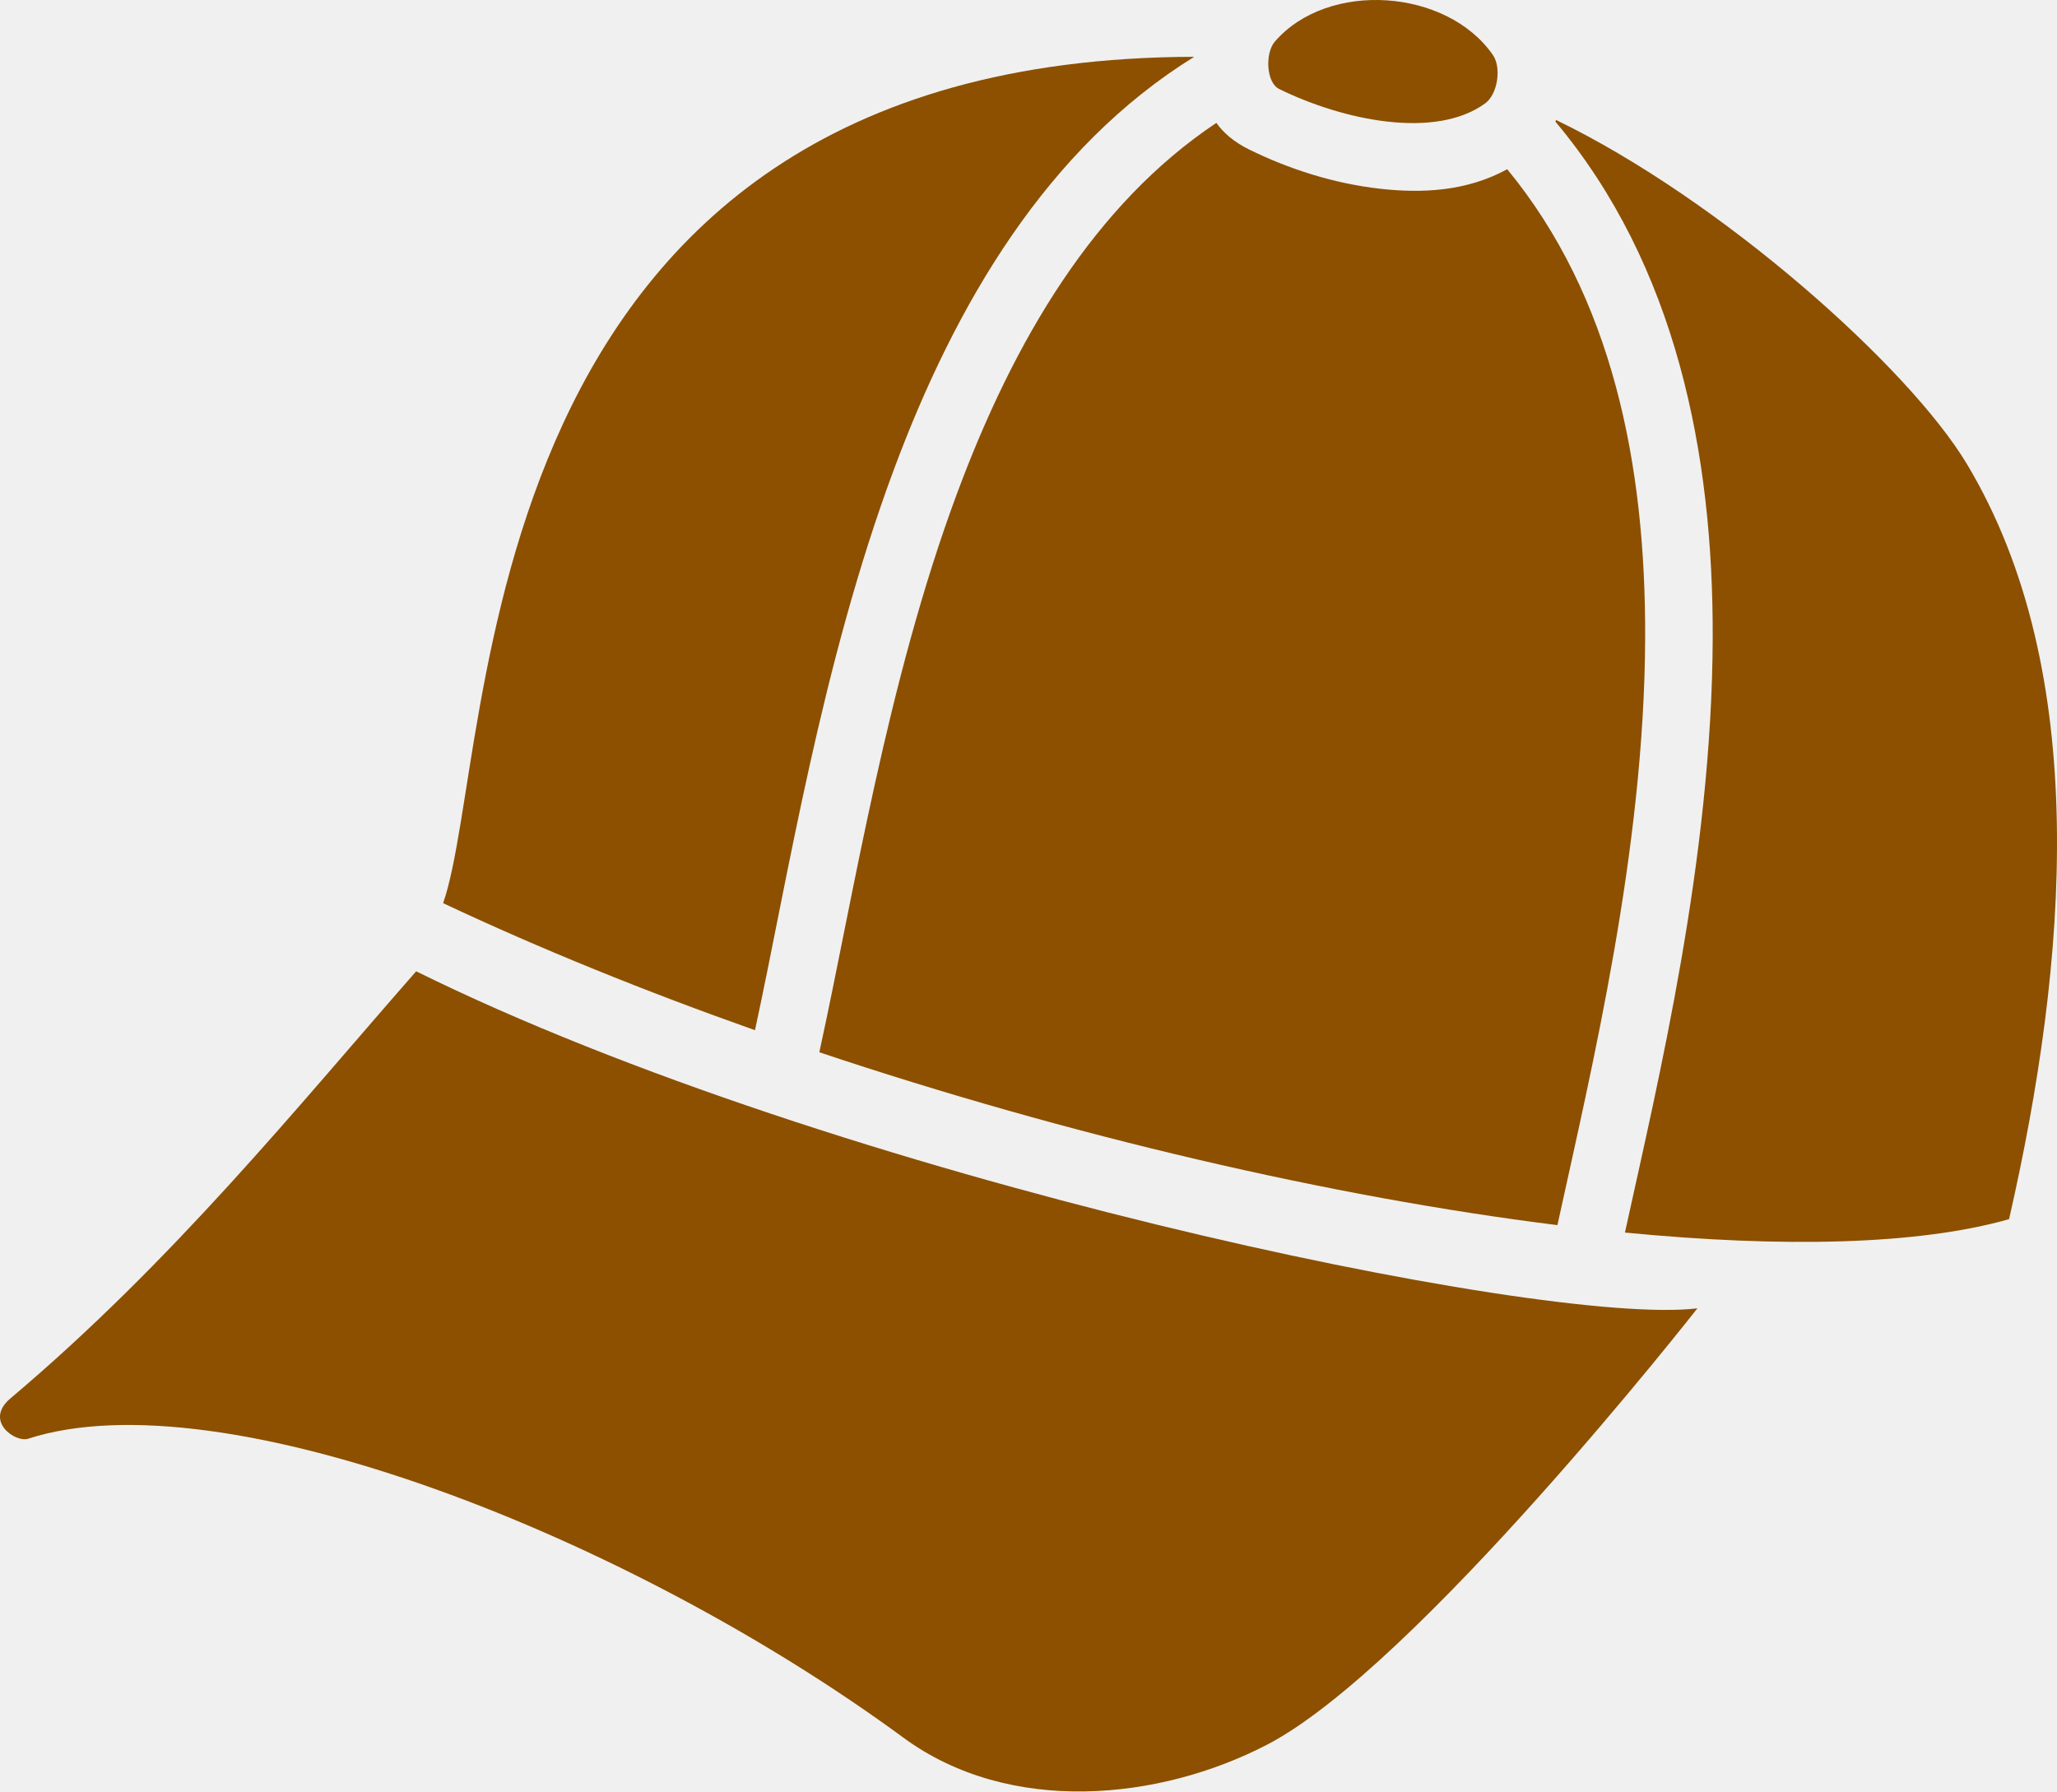
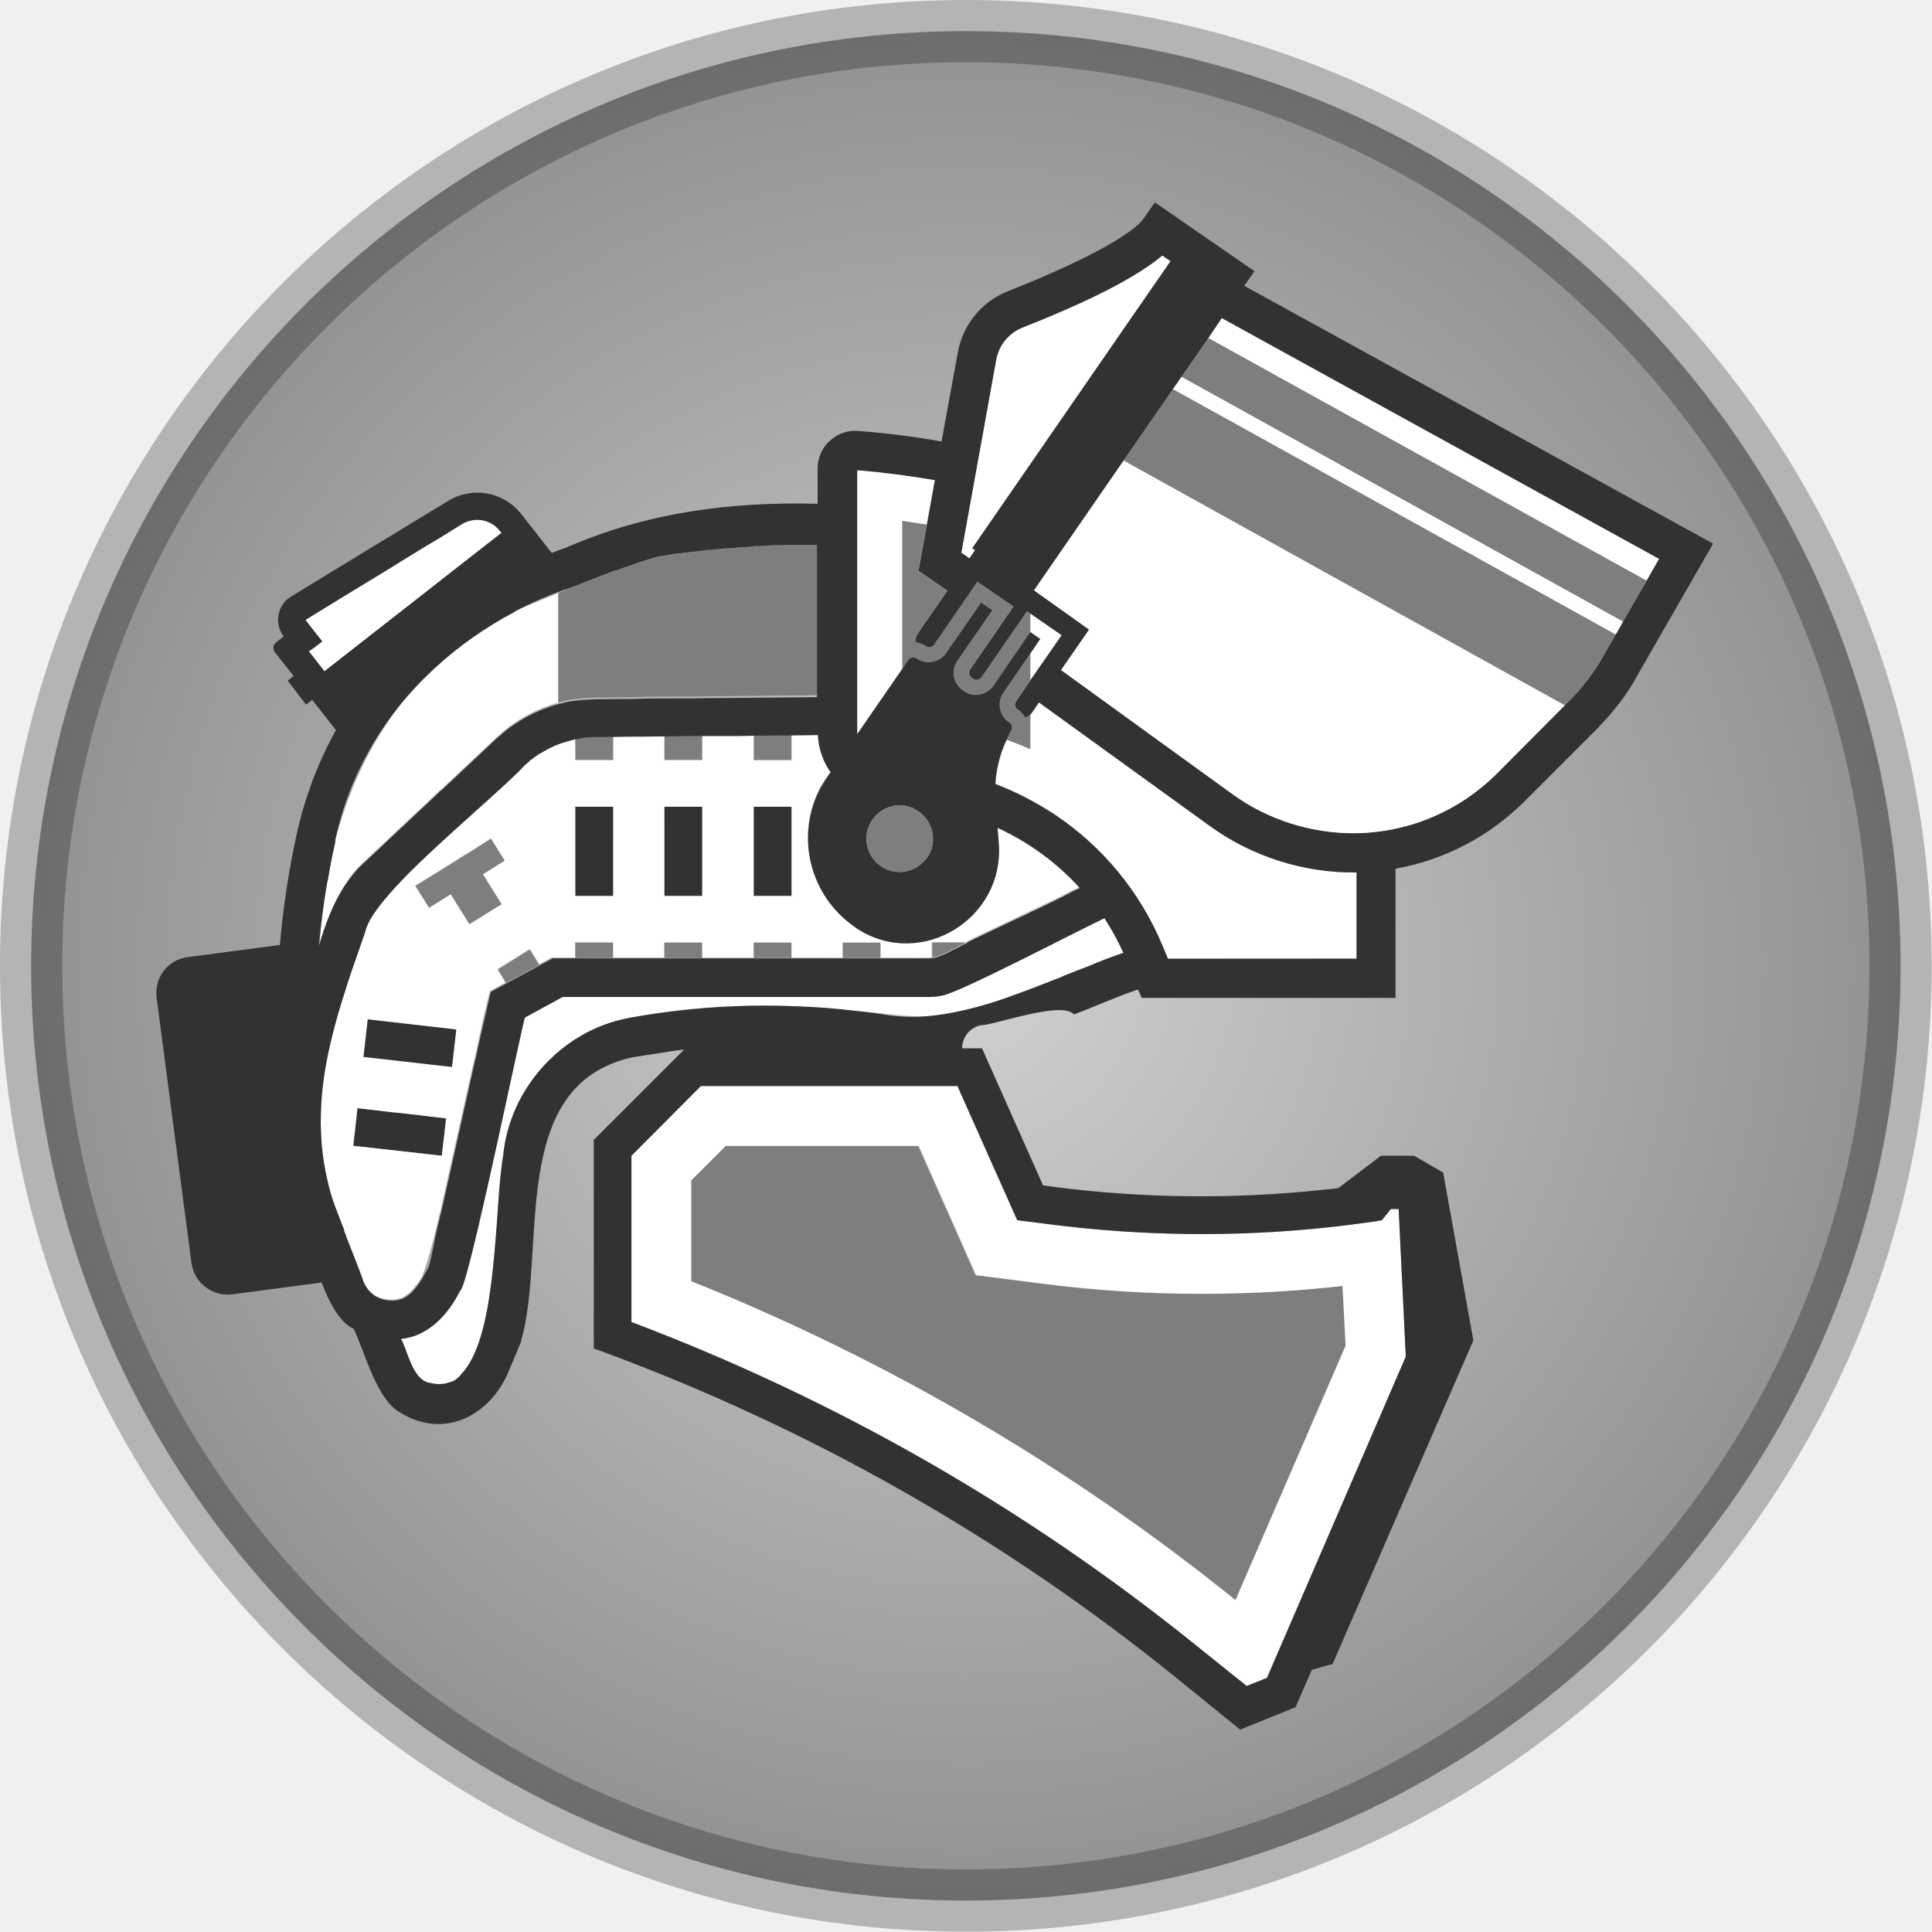
- <svg xmlns="http://www.w3.org/2000/svg" width="201.465mm" height="175.464mm" viewBox="0 0 201.465 175.464" version="1.1" id="svg5">
-   <defs id="defs2" />
-   <g id="layer1">
-     <g id="g13686" transform="rotate(5,1387.814,-552.362)" style="fill:#8c5000;fill-opacity:1">
-       <path id="path1141" style="fill:#8c5000;fill-opacity:1;stroke:none;stroke-width:25;stroke-linecap:butt;stroke-linejoin:miter;stroke-miterlimit:4;stroke-dasharray:none;stroke-opacity:1" d="m 644.111,431.637 c -270.804,24.258 -234.837,278.158 -249.656,336.344 37.317,13.733 77.593,26.069 119.104,36.781 7.19,-56.654 12.536,-136.529 33.129,-211.242 17.409,-63.162 46.173,-123.587 97.424,-161.883 z m 135.504,11.623 c -0.066,0.205 -0.136,0.411 -0.207,0.617 49.1,49.134 68.967,117.245 74.684,185.525 6.832,81.59 -5.825,164.797 -13.195,221.92 58.621,0.555 108.32,-4.815 141.217,-17.33 13.362,-96.728 12.861,-204.321 -39.922,-277.137 -24.419,-33.687 -98.79,-89.33 -162.576,-113.596 z m -125.197,12.029 c -42.388,33.975 -67.567,86.596 -83.629,144.873 -19.836,71.968 -25.152,151.145 -32.619,209.291 l -0.176,1.373 c 94.632,22.726 193.742,36.867 277.766,39.932 l 0.146,-1.133 c 7.413,-57.725 19.822,-139.901 13.271,-218.135 -5.384,-64.298 -23.193,-124.872 -66.002,-168.506 -14.394,9.625 -30.979,11.684 -46.256,11.307 -17.561,-0.433 -34.603,-4.457 -49.488,-10.223 -5.982,-2.317 -10.109,-5.395 -13.014,-8.779 z" transform="scale(0.2645833)" />
-       <g id="path4246" transform="translate(2.116667,-1.852083)" style="fill:#8c5000;fill-opacity:1">
-         <path style="color:#000000;fill:#8c5000;fill-opacity:1;stroke-width:13.229;-inkscape-stroke:none;paint-order:stroke fill markers" d="m 176.047,113.88 c -0.876,1.21 -0.495,4.079 0.816,4.587 6.53,2.529 15.704,3.622 20.245,-0.367 1.118,-0.982 1.295,-3.605 0.327,-4.771 -5.049,-6.083 -16.716,-5.902 -21.388,0.55 z" id="path7772" />
-       </g>
-       <path id="path2903" style="fill:#8c5000;fill-opacity:1;stroke:none;stroke-width:6.604;stroke-linecap:butt;stroke-linejoin:miter;stroke-miterlimit:4;stroke-dasharray:none;stroke-opacity:1" d="m 102.317,210.073 c -10.344,14.107 -21.238,30.361 -35.935,45.13 -2.432,2.443 0.869,4.295 2.054,3.794 18.378,-7.777 59.54,4.406 87.955,21.688 11.046,6.718 25.521,3.958 35.544,-2.41 13.893,-8.826 38.271,-46.255 38.271,-46.255 -14.904,3.15 -85.277,-5.34 -127.889,-21.947 z" />
-     </g>
+ <svg xmlns="http://www.w3.org/2000/svg" id="Layer_2" data-name="Layer 2" viewBox="0 0 62.05 62.05">
+   <defs>
+     <style>
+       .cls-1 {
+         fill: none;
+       }
+ 
+       .cls-1, .cls-2, .cls-3, .cls-4 {
+         stroke-width: 0px;
+       }
+ 
+       .cls-5 {
+         fill: url(#radial-gradient);
+         stroke: url(#radial-gradient-2);
+         stroke-miterlimit: 10;
+         stroke-width: 2px;
+       }
+ 
+       .cls-2 {
+         fill: #323232;
+       }
+ 
+       .cls-3 {
+         fill: #fff;
+       }
+ 
+       .cls-4 {
+         fill: #7e7e7e;
+       }
+     </style>
+     <radialGradient id="radial-gradient" cx="135.74" cy="-714.38" fx="135.74" fy="-714.38" r="30.02" gradientTransform="translate(-104.72 745.4)" gradientUnits="userSpaceOnUse">
+       <stop offset="0" stop-color="#b3b2b3" stop-opacity=".5" />
+       <stop offset="1" stop-color="#333" stop-opacity=".5" />
+     </radialGradient>
+     <radialGradient id="radial-gradient-2" cx="-185.02" cy="845.15" fx="-185.02" fy="845.15" r="31.02" gradientTransform="translate(759.47 -435.76) rotate(45)" gradientUnits="userSpaceOnUse">
+       <stop offset="0" stop-color="#000" stop-opacity=".25" />
+       <stop offset="1" stop-color="#000" stop-opacity=".25" />
+     </radialGradient>
+   </defs>
+   <circle class="cls-5" cx="31.02" cy="31.02" r="30.02" />
+   <g>
+     <path class="cls-1" d="M18.36,18.87c-.07.03-.13.06-.19.08-.03.01-.05.02-.07.03-.04.02-.07.03-.11.05-.02,0-.03.01-.05.02-.23.1-.44.18-.6.25-.27.1-.54.22-.79.34.57-.3,1.18-.57,1.81-.77Z" />
+     <path class="cls-1" d="M12.82,22.69c-.95,1.25-1.62,2.71-2.04,4.28.34-1.61,1.06-3.05,2.04-4.28Z" />
+     <polygon class="cls-1" points="37.59 8.38 37.59 8.39 37.43 8.28 37.59 8.38" />
+     <path class="cls-1" d="M21.25,17.85s-.09.02-.17.04c.09-.03.15-.04.17-.04Z" />
+     <path class="cls-1" d="M19.5,18.43c-.06.02-.11.05-.17.07-.1.03-.2.07-.3.11.14-.06.3-.12.47-.18Z" />
+     <path class="cls-1" d="M15.69,32.06c-.05.25-.15.69-.25,1.09.1-.49.19-.87.25-1.09Z" />
+     <path class="cls-1" d="M29.93,30.76c-.05.01-.09.01-.12.01h-.24c.18,0,.32-.01.36-.01Z" />
+     <path class="cls-1" d="M13.97,39.68c-.08.43-.18.85-.18.85-.02.1-.06.19-.11.28-.04.06-.08.13-.11.2.11-.29.25-.75.4-1.33Z" />
+     <path class="cls-1" d="M18,19.03s.07-.03.11-.05c-.04.02-.08.03-.11.05Z" />
+     <path class="cls-1" d="M18.2,22.5c-.08.02-.17.04-.25.06.08-.02.16-.05.25-.06Z" />
+     <path class="cls-1" d="M23.14,17.59c-.08.01-.17.02-.25.03.01,0,.02-.01.02-.01.08-.01.16-.01.23-.02Z" />
+     <path class="cls-1" d="M22,17.73s-.01,0-.02.01c-.03,0-.06.01-.09.01.03-.01.06-.01.09-.02h.02Z" />
+     <path class="cls-1" d="M23.5,32.32c-1.08.05-2.17.17-3.24.36,1.08-.21,2.16-.32,3.24-.36Z" />
+     <path class="cls-1" d="M13.34,28.45c.12-.08.25-.16.39-.24-.14.09-.27.17-.39.24Z" />
+     <path class="cls-1" d="M12.94,41.69c-.11.05-.24.08-.37.08-.07,0-.14,0-.22-.02-.03-.01-.05-.01-.08-.03.22.06.46.05.67-.03Z" />
+     <path class="cls-1" d="M14.13,27.95c.22-.14.44-.28.66-.41-.22.14-.45.28-.66.41Z" />
+     <path class="cls-1" d="M29.56,32.65c-.44.02-.88-.01-1.31-.09-.25-.03-.5-.07-.75-.09.62.05,1.23.11,1.85.17.07.01.14.01.21.01Z" />
+     <path class="cls-1" d="M35.48,30.82c-.16.06-.31.12-.46.19-.25.09-.5.19-.75.29.4-.17.8-.33,1.21-.48Z" />
+     <path class="cls-1" d="M15.16,26.15c-1.01.94-1.94,1.82-2.24,2.1.66-.69,1.5-1.44,2.24-2.1Z" />
+     <polygon class="cls-2" points="14.19 37.12 14.26 36.52 14.33 35.91 12.91 35.75 12.67 35.72 11.48 35.59 11.42 36.19 11.35 36.8 12.77 36.96 14.19 37.12" />
+     <path class="cls-3" d="M16.11,17.11l-5.69,4.45-.1-.13-.4-.51.21-.15.22-.17-.3-.38-.24-.31.65-.4.75-.46,1.02-.62.23-.14.5-.31.75-.46.39-.23.74-.46c.2-.12.44-.16.65-.12.16.03.31.1.43.2.05.05.1.09.14.15l.05.05Z" />
+     <path class="cls-3" d="M36.06,30.61c-.19.07-.39.14-.58.21-.41.15-.81.31-1.21.48h-.01c-.08.04-.17.07-.25.11-.01,0-.02.01-.03.01-.18.07-.36.14-.54.21-.35.14-.71.27-1.07.4-.19.07-.38.13-.57.19h0c-.49.15-.98.27-1.48.35-.25.04-.5.07-.75.08-.07,0-.14,0-.21-.01-.62-.06-1.23-.12-1.85-.17h0c-.64-.08-1.29-.13-1.93-.15-.69-.03-1.38-.03-2.07,0-1.08.04-2.16.15-3.24.36h-.01s-.03.01-.03.01c-1.44.25-2.69,1.18-3.41,2.41-.09.15-.17.3-.24.46-.22.49-.37,1.01-.42,1.56-.04.22-.07.49-.1.8-.04.43-.07.93-.11,1.47-.09,1.17-.2,2.49-.5,3.5-.16.54-.37.98-.66,1.27h0s0,.01-.01.02-.02.02-.03.03h0c-.07.07-.14.12-.22.16,0,0-.01,0-.01,0-.03.01-.06.02-.1.03-.07.03-.14.04-.22.05h-.07c-.11.01-.22-.01-.33-.04h-.02c-.3-.06-.49-.39-.63-.74-.1-.25-.18-.51-.27-.67.88-.08,1.52-.79,1.9-1.55.02,0,.05-.07.1-.2.44-1.28,1.88-8.31,1.98-8.57l1.21-.66h11.76c.13,0,.27-.01.4-.04.02,0,.04-.01.06-.01.7-.18,4-1.91,5.18-2.48.23.35.43.72.61,1.11Z" />
+     <polygon class="cls-3" points="21.25 17.85 21.25 17.85 21.25 17.85 21.25 17.85" />
+     <path class="cls-3" d="M22,17.73s-.01,0-.02.01c-.03,0-.06.01-.09.01.03-.01.06-.01.09-.02h.02Z" />
+     <path class="cls-3" d="M23.5,17.55s-.01,0-.01.01h-.06s.05,0,.07-.01Z" />
+     <path class="cls-3" d="M24.36,17.49c-.12.01-.23.02-.35.03.09-.01.18-.02.27-.03h.08Z" />
+     <path class="cls-3" d="M18.44,22.46c-.69.1-1.35.37-1.92.76-.18.12-.34.25-.5.4-.01,0-.03.03-.05.04l-1.34,1.26-.15.14-.17.16-.14.13h-.01s-.45.43-.45.43l-.14.13-1.81,1.7s-.01.01-.02.02c-.24.21-.44.45-.62.72-.4.59-.66,1.29-.86,1.98.06-.7.15-1.39.27-2.07.02-.14.05-.27.07-.41.05-.27.11-.55.17-.82,0-.02,0-.04,0-.06.42-1.57,1.09-3.03,2.04-4.28.35-.44.74-.85,1.15-1.23.77-.71,1.64-1.32,2.57-1.81t0-.01c.25-.12.52-.24.79-.34.16-.07.37-.15.6-.25v3.51c.08-.02.17-.04.25-.06.08-.02.17-.03.25-.04Z" />
+     <path class="cls-3" d="M32.03,26.57l.04.5c.18,2.43-2.5,4.06-4.55,2.74-.03-.02-.05-.04-.08-.06-1.45-1-1.92-2.93-1.09-4.48.07-.11.13-.22.21-.33.03-.05.07-.1.11-.15-.24-.34-.39-.76-.41-1.2-.28,0-.56.01-.84.01v.81h-1.21v-.8h-.05c-.15,0-.29.01-.44.01h-.69c-.16,0-.32,0-.48,0v.78h-1.21v-.77c-.25,0-.51.01-.76.01-.3,0-.6,0-.89.01v.75h-1.21v-.68h-.01s-.07.02-.1.03c-.02,0-.03,0-.04.01-.04.01-.08.02-.11.03-.02,0-.04.01-.06.02-.04.01-.08.02-.11.03-.06.02-.11.04-.16.06-.15.06-.29.13-.43.21-.04.02-.08.04-.11.07-.01,0-.02,0-.02,0-.04.03-.08.05-.11.08-.02.01-.03.02-.05.03-.02,0-.03.02-.05.04-.04.03-.08.05-.11.08-.02.02-.04.03-.05.05-.04.03-.08.06-.12.1-.24.27-.75.73-1.37,1.28h0c-.1.1-.21.19-.31.29-1.01.94-1.94,1.82-2.24,2.1-.45.47-.82.91-1.03,1.27-.07.14-.13.29-.18.43h0c-.14.43-.29.84-.43,1.25-.04.13-.09.26-.13.39,0,.01,0,.02-.01.02h0v.02s-.01.02-.01.03c-.41,1.25-.74,2.5-.82,3.77-.02.3-.03.6-.01.91.02.67.13,1.35.33,2.05.07.23.16.46.25.69.03.09.08.21.14.36,0,0,0,.03.02.04h0v.02s0,0,0,.02c.01.04.03.09.05.13.01.04.03.08.04.12.03.07.05.13.08.2.1.26.23.58.32.82.07.19.13.34.13.37.01.01.02.03.02.04.01.01.01.02.01.02.01.02.01.03.02.04.01.01.01.02.02.03h0c.07.13.16.23.27.31.04.03.08.05.13.07.04.03.09.04.13.05.22.06.46.05.67-.03.16-.08.3-.21.42-.37.08-.1.14-.2.21-.31.11-.29.25-.75.4-1.33.02-.09.04-.17.06-.26.04-.17.08-.32.1-.43,0,0,.01,0,.01-.01.31-1.4.71-3.16,1.07-4.8.04-.16.08-.32.11-.48.03-.15.08-.35.12-.55.1-.49.19-.87.25-1.09.01-.03.02-.06.02-.08.01-.03.01-.05.02-.07.01-.03.01-.05.01-.05,0-.01.01-.01.02-.02.11-.06.28-.16.48-.26.01,0,.01-.01.01-.01l-.26-.43,1.03-.64.3.49.41-.22h.75v-.49h1.21v.49h1.65v-.49h1.21v.49h1.66v-.49h1.21v.49h1.65v-.49h1.21v.49h1.29c.18,0,.32-.01.36-.01v-.48h1.09s.03-.02.07-.05c.19-.1.77-.37,1.44-.69.07-.03.13-.06.19-.09.13-.06.27-.12.4-.19.47-.22.95-.45,1.36-.67.07-.03.13-.06.19-.09-.75-.82-1.64-1.47-2.64-1.93ZM14.26,36.52l-.07.6-1.42-.16-1.43-.16.07-.61.07-.6,1.18.14.24.02,1.43.17-.07.6ZM14.51,34.27l-2.84-.32.14-1.21,2.84.33-.14,1.2ZM16.1,29.03l-1.03.64-.6-.95-.7.43-.44-.7c.12-.08.26-.16.39-.24.05-.03.1-.06.14-.09.09-.05.18-.11.27-.16.21-.14.44-.28.66-.42.17-.1.33-.2.49-.3.05-.04.1-.07.15-.1.12-.07.23-.14.33-.21l.44.71-.7.43.6.96ZM19.69,28.78h-1.21v-2.87h1.21v2.87ZM22.55,28.78h-1.21v-2.87h1.21v2.87ZM25.42,28.78h-1.21v-2.87h1.21v2.87Z" />
+     <rect class="cls-2" x="18.48" y="25.91" width="1.21" height="2.86" />
+     <path class="cls-4" d="M17.32,30.99c-.18.11-.57.31-.93.51h-.01s-.08.05-.12.07h-.01l-.26-.43,1.03-.64.3.49Z" />
+     <path class="cls-4" d="M14.48,28.72l.6.96,1.03-.64-.6-.96.7-.44-.44-.7c-.1.07-.22.13-.33.21-.05.03-.1.06-.15.1-.16.1-.32.2-.49.3-.22.14-.45.28-.66.41-.09.06-.18.11-.26.16-.05.03-.09.06-.14.09-.14.09-.27.17-.39.24l.44.7.7-.44Z" />
+     <rect class="cls-2" x="21.34" y="25.91" width="1.21" height="2.86" />
+     <rect class="cls-2" x="24.21" y="25.91" width="1.21" height="2.86" />
+     <rect class="cls-4" x="18.48" y="30.28" width="1.21" height=".49" />
+     <rect class="cls-4" x="21.34" y="30.28" width="1.21" height=".49" />
+     <rect class="cls-4" x="24.21" y="30.28" width="1.21" height=".49" />
+     <rect class="cls-4" x="27.07" y="30.28" width="1.21" height=".49" />
+     <path class="cls-4" d="M31.01,30.28c-.06.03-.13.06-.21.11-.09.04-.18.09-.27.13t0,.01c-.1.05-.2.1-.31.14h-.01c-.09.04-.17.07-.24.08h-.01s-.01,0-.02,0v-.48h1.08Z" />
+     <path class="cls-4" d="M19.69,23.66v.75h-1.21v-.68c.1-.02.2-.03.3-.05.12-.01.23-.02.35-.02h.56Z" />
+     <path class="cls-4" d="M22.55,23.63v.78h-1.21v-.77h.02c.19,0,.39,0,.59-.01h.6Z" />
+     <path class="cls-4" d="M25.42,23.6v.81h-1.21v-.8c.36,0,.74-.01,1.1-.01h.11Z" />
+     <rect class="cls-2" x="12.56" y="32.08" width="1.21" height="2.86" transform="translate(-21.62 42.79) rotate(-83.5)" />
+     <path class="cls-4" d="M26.26,17.44v4.89c-1.06.01-2.12.02-3.14.03h-.27c-.19,0-.39.01-.58.01h-.26c-.52,0-1.17,0-1.7.02h-.22c-.32,0-.64.01-.95.01-.08,0-.15.01-.23.01-.16.01-.31.02-.46.04h-.01c-.08.02-.17.03-.25.05-.08.02-.17.04-.25.06v-3.51s.03-.02.05-.02c.04-.02.07-.03.11-.05.02-.01.04-.02.07-.03.06-.02.12-.05.19-.08.07-.03.15-.06.22-.08.05-.02.1-.05.16-.07h.01c.08-.03.18-.07.28-.11.1-.04.2-.08.3-.11.06-.02.11-.05.17-.07.09-.04.19-.08.28-.11.01,0,.02,0,.03,0,.06-.02.11-.04.17-.06.01,0,.02,0,.02-.01.09-.03.17-.06.25-.08.1-.04.2-.08.3-.11.21-.07.4-.13.53-.16.08-.02.13-.03.17-.04.11-.02.21-.03.31-.05.02,0,.03,0,.04-.01.02,0,.05,0,.07-.01h.01s.05-.01.08-.01h.02s.02-.01.03-.01c.03,0,.05,0,.08,0,.03-.01.06-.01.09-.02h.04c.08-.01.15-.02.23-.03.01,0,.03,0,.04,0h.02s.04-.01.06-.01h.01c.06-.01.12-.02.18-.02l.18-.03h.07s.03,0,.04,0h.04s.02-.01.02-.01c.08-.01.16-.01.23-.02h.01c.05-.01.1-.01.14-.02h.05s.03,0,.04,0h.05s.05,0,.07-.01h.08s.06-.01.1-.01c.05-.01.11-.01.17-.02h.16c.12-.01.23-.02.35-.03h.06s.03-.01.04-.01h.12c.06-.01.11-.01.17-.01.05,0,.09-.01.14-.01h.2c.1-.01.2-.01.31-.01h.14c.07,0,.13,0,.2,0h.52Z" />
+     <path class="cls-4" d="M23.31,36.8l-1.11,1.11v3.24c6.31,2.52,12.18,5.96,17.48,10.24h0s3.53-8.17,3.53-8.17l-.1-1.92c-1.5.17-3.02.26-4.53.26-1.71,0-3.44-.11-5.14-.33l-2.11-.27-1.84-4.15h-6.2Z" />
+     <path class="cls-3" d="M44.92,38.83h-.25l-.29.36-.23.04c-.51.07-1.02.14-1.51.19-2.97.32-5.98.28-8.94-.1l-1.03-.13-1.92-4.31h-8.24l-2.23,2.24v5.34c6.59,2.49,12.71,6,18.19,10.43l1.57,1.26.65-.26,4.46-10.32-.23-4.74ZM39.68,51.39c-5.3-4.27-11.17-7.71-17.48-10.24v-3.24l1.11-1.11h6.2l1.84,4.15,2.11.27c1.69.22,3.42.33,5.13.33,1.51,0,3.03-.08,4.53-.25l.1,1.92-3.54,8.17Z" />
+     <path class="cls-3" d="M43.56,28.02v2.77h-6.05l-.17-.41c-.72-1.73-1.92-3.19-3.48-4.23-.6-.39-1.23-.72-1.89-.97.01-.22.04-.43.09-.64.06-.27.15-.53.27-.78.26.09.51.19.76.3v-1.12s.04-.04.05-.06l.22-.32,5.49,3.97c1.35.98,3.02,1.51,4.69,1.49h.02Z" />
+     <polygon class="cls-3" points="34.09 20.4 33.09 21.84 33.09 20.99 33.41 20.52 33.09 20.3 33.09 19.71 34.09 20.4" />
+     <path class="cls-3" d="M30.02,15.42l-.26,1.43c-.26-.04-.52-.08-.78-.12v4.75l-1.45,2.1s0-.08,0-.11v-8.37c.84.07,1.68.18,2.5.32Z" />
+     <path class="cls-4" d="M33.09,19.71v.6l-1.18,1.71c-.22.31-.64.39-.95.18l-.04-.03c-.31-.22-.39-.64-.17-.95l1.12-1.62-.36-.25-1.12,1.62c-.22.31-.64.39-.95.18-.09-.06-.21-.04-.27.05l-.19.28v-4.75c.26.04.52.08.78.12l-.27,1.48.93.64-.95,1.37c-.06.09-.09.19-.08.29.12.01.23.05.33.12.09.06.21.04.27-.05l1.39-2.02,1.16.8-1.39,2.02c-.06.09-.04.21.05.27l.04.03c.08.06.21.03.27-.05l1.46-2.12.12.08Z" />
+     <path class="cls-4" d="M32.63,22.52c-.07.09-.04.21.04.27h.02c.1.08.17.16.22.26.07-.02.13-.06.18-.11v1.12c-.25-.11-.5-.21-.76-.3.04-.11.09-.21.15-.3.04-.09.02-.2-.06-.26h-.02c-.31-.22-.39-.65-.17-.96l.86-1.25v.85l-.46.68Z" />
+     <path class="cls-2" d="M22.91,17.61s-.01.01-.02.01c.08-.01.17-.02.25-.03-.07.01-.15.01-.23.02ZM23.43,17.56h.06s.01-.01.01-.01c-.02.01-.05.01-.07.01Z" />
+     <path class="cls-2" d="M39.96,9.18l.33-.47-3.2-2.21-.36.52c-.28.41-1.57,1.23-4.35,2.33-.85.33-1.46,1.08-1.62,1.98l-.52,2.85c-.88-.16-1.78-.27-2.68-.34-.33-.03-.67.09-.91.32-.25.22-.39.55-.39.88v1.14c-2.75-.07-5.46.26-8.11,1.42-.15.05-.29.1-.43.16l-.97-1.24c-.57-.73-1.58-.91-2.36-.43l-1.22.74-.75.46-.5.3-2,1.22-.57.35s-.06.04-.09.06c-.37.29-.44.84-.15,1.22l-.24.19c-.06.05-.09.11-.09.18,0,.05.02.1.05.14l.6.76-.19.15.59.77.2-.15.76.97c-.57,1.02-1,2.15-1.27,3.38-.25,1.16-.43,2.33-.53,3.52l-2.96.39c-.64.08-1.08.66-1,1.3l1.12,8.53c.09.63.67,1.08,1.31,1l2.87-.38c.25.66.57,1.27,1.03,1.49.35.71.73,2.28,1.5,2.69,1.34.83,2.76.17,3.41-1.17l.45-1.07c.87-2.94-.46-8.27,3.58-9.17l1.47-.23c.06,0,.13-.01.2-.02l-2.9,2.9v6.7l.39.14c6.62,2.46,12.76,5.95,18.25,10.38l2.12,1.72,1.78-.72.52-1.2.67-.19,4.52-10.39-.97-5.39-.93-.54h-1.07l-1.37,1.04c-.16.02-.31.04-.47.05-2.87.31-5.78.28-8.65-.09l-.36-.05-1.96-4.4h-.64c0-.35.24-.66.59-.74.47-.01,2.62-.8,3-.35.73-.27,1.36-.57,2.06-.8l.12.27h8.15v-4.15c1.57-.28,3.01-1.03,4.16-2.18l2.33-2.33s.07-.07.1-.11c.29-.3.56-.63.8-.97.12-.18.24-.36.34-.55l.44-.77.24-.42.75-1.3,1.04-1.81-15.06-8.28ZM32,11.55c.09-.47.4-.85.85-1.03,1.91-.75,3.29-1.44,4.13-2.04.13-.09.25-.19.35-.27l.1.07.16.1h0s-1.24,1.8-1.24,1.8l-5.13,7.43.09.06-.15.22-.03.04-.02-.02-.23-.16,1.12-6.2ZM10.42,21.56l-.1-.13-.4-.51.21-.15.22-.17-.3-.38-.24-.31.65-.4.75-.46,1.02-.62.23-.14.5-.31.75-.46.39-.23.74-.46c.2-.12.44-.16.65-.12.16.03.31.1.43.2.05.05.1.09.14.15l.05.05-5.69,4.45ZM10.53,28.26c.02-.14.05-.27.07-.41.05-.27.11-.55.17-.82,0-.02,0-.04,0-.06.34-1.61,1.06-3.05,2.04-4.28.35-.44.74-.85,1.15-1.23.77-.71,1.64-1.32,2.57-1.81t0-.01c.57-.3,1.18-.57,1.81-.77.07-.03.15-.06.22-.08.05-.02.1-.05.16-.07h.01c.08-.03.18-.07.28-.11.14-.06.3-.12.47-.18.09-.04.19-.08.28-.11.01,0,.02,0,.03,0,.06-.02.11-.04.17-.06.01,0,.02,0,.02-.01.09-.03.17-.06.25-.08.1-.04.2-.08.3-.11.21-.07.4-.13.53-.16.09-.03.15-.04.17-.04.11-.02.21-.03.31-.05.02,0,.03,0,.04-.01.02,0,.05,0,.07-.01h.01s.05-.01.08-.01h.02s.02-.01.03-.01c.03,0,.05,0,.08,0,.03-.01.06-.01.09-.02h.04c.08-.01.15-.02.23-.03.01,0,.03,0,.04,0h.02s.04-.01.06-.01h.01c.06-.01.12-.02.18-.02l.18-.03h.07s.03,0,.04,0h.04s.02-.01.02-.01c.08-.01.16-.01.23-.02h.01c.05-.01.1-.01.14-.02h.05s.03,0,.04,0h.05s.05,0,.07-.01h.08s.06-.01.1-.01c.05-.01.11-.01.17-.02h.16c.09-.01.18-.02.27-.03h.14s.03-.01.04-.01h.12c.06-.01.11-.01.17-.01.05,0,.09-.01.14-.01h.2c.1-.01.2-.01.31-.01h.14c.07,0,.13,0,.2,0h.52v4.89c-1.06.01-2.12.02-3.14.03h-.27c-.19,0-.39.01-.58.01h-.26c-.52,0-1.17,0-1.7.02h-.22c-.32,0-.64.01-.95.01-.08,0-.15.01-.23.01-.16.01-.31.02-.46.04h-.01c-.69.11-1.35.38-1.92.77-.18.12-.34.25-.5.4-.01,0-.03.03-.05.04l-1.34,1.26-.15.14-.17.16-.14.13h-.01s-.45.43-.45.43l-.14.13-1.81,1.7s-.01.01-.02.02c-.24.21-.44.45-.62.72-.4.59-.66,1.29-.86,1.98.06-.7.15-1.39.27-2.07ZM12.57,41.77c-.07,0-.14,0-.22-.02-.03-.01-.05-.01-.08-.03-.04-.01-.09-.02-.13-.05-.05-.02-.09-.04-.13-.07-.11-.08-.2-.18-.27-.3h0s-.01-.03-.02-.04c-.01,0-.01-.02-.02-.04,0,0,0-.01-.01-.02,0,0-.01-.03-.02-.04,0-.03-.06-.18-.13-.37-.09-.24-.22-.56-.32-.82-.03-.07-.05-.13-.08-.2-.01-.04-.03-.08-.04-.12-.02-.04-.04-.09-.05-.13,0-.01,0-.01,0-.02h0v-.02s-.02-.03-.02-.04c-.06-.15-.11-.27-.14-.36-.09-.23-.18-.46-.25-.69-.2-.7-.31-1.38-.33-2.05-.02-.31,0-.61.01-.91.08-1.27.41-2.52.82-3.77,0-.01.01-.02.01-.03h0v-.02s.01-.01.01-.02c.04-.13.09-.26.13-.39.14-.41.29-.82.43-1.24h0c.03-.13.09-.28.18-.44.21-.36.58-.8,1.03-1.27.66-.69,1.5-1.44,2.24-2.1.1-.1.21-.19.31-.28h0c.62-.56,1.13-1.02,1.37-1.29.04-.04.08-.07.12-.1.01-.02.03-.03.05-.05.03-.03.07-.05.11-.08.02-.02.03-.03.05-.04.02-.01.03-.02.05-.03.03-.03.07-.05.11-.08,0,0,0,0,.02,0,.03-.03.07-.05.11-.07.14-.08.28-.15.43-.21.05-.02.1-.04.16-.06.03-.01.07-.02.11-.03.02,0,.04-.02.06-.02.03-.01.07-.02.11-.03,0-.01.02-.01.04-.01.03,0,.07-.02.1-.03h.01c.1-.02.2-.03.3-.05.12-.01.23-.02.35-.02h.56c.29-.01.59-.01.89-.01.25,0,.51-.01.76-.01h.02c.19,0,.39,0,.59-.01h.6c.16,0,.32,0,.48,0h.69c.15,0,.29-.01.44-.01h.05c.36,0,.74-.01,1.1-.01h.11c.28,0,.56-.01.84-.01.02.44.17.86.41,1.2-.04.05-.08.1-.11.15-.08.11-.14.22-.21.33-.83,1.55-.36,3.48,1.09,4.48.03.02.05.04.08.06,2.05,1.32,4.73-.31,4.55-2.74l-.04-.5c1,.46,1.89,1.11,2.64,1.93-.06.03-.12.06-.19.09-.41.22-.89.45-1.36.67-.13.07-.27.13-.4.19-.06.03-.12.06-.19.09-.67.32-1.25.59-1.44.69-.04.03-.06.04-.07.05h-.01c-.06.03-.13.06-.21.11-.09.04-.18.09-.27.13t0,.01c-.1.05-.2.1-.31.14h-.01c-.09.04-.17.07-.24.08h-.01s-.01,0-.02,0c-.05.01-.09.01-.12.01h-12.08l-.41.22c-.18.11-.57.31-.93.51h-.01s-.08.05-.12.07h-.01s0,.01-.01.01c-.2.1-.37.2-.48.26-.01.01-.02.01-.02.02,0,0,0,.02-.01.05-.01.02-.01.04-.02.07,0,.02-.01.05-.02.08-.05.25-.15.69-.25,1.09-.04.2-.09.4-.12.55-.03.16-.07.32-.11.48-.36,1.64-.76,3.4-1.07,4.8,0,.01-.01.01-.01.01-.02.11-.06.26-.1.43-.02.09-.04.17-.06.26-.08.43-.18.85-.18.85-.02.1-.06.19-.11.28-.04.06-.08.13-.11.2-.07.11-.13.21-.21.31-.12.16-.26.29-.42.37-.11.05-.24.08-.37.08ZM28.02,26.33c.28-.42.82-.57,1.27-.39.02,0,.05.02.07.04.05.02.1.05.14.08.04.02.07.04.09.07.41.35.5.96.19,1.41-.03.04-.05.07-.08.09-.31.37-.84.48-1.27.27-.05-.03-.1-.05-.14-.09h-.01c-.48-.34-.6-1-.26-1.48ZM32.67,39.19l1.03.13c2.96.38,5.97.42,8.94.1.49-.05,1-.12,1.51-.19l.23-.04.29-.36h.25l.23,4.74-4.46,10.32-.65.26-1.57-1.26c-5.48-4.43-11.6-7.94-18.19-10.43v-5.34l2.23-2.24h8.24l1.92,4.31ZM35.48,30.82c-.16.06-.31.12-.46.19-.25.09-.5.19-.75.29h-.01c-.08.04-.17.07-.25.11-.01,0-.02.01-.03.01-.18.07-.36.14-.54.21-.35.14-.71.27-1.07.4-.19.07-.38.13-.57.19h0c-.49.15-.98.27-1.48.35-.25.04-.5.07-.75.08-.44.02-.88-.01-1.31-.09-.25-.03-.5-.07-.75-.09h0c-.64-.08-1.29-.13-1.93-.15-.69-.03-1.38-.03-2.07,0-1.08.05-2.17.17-3.24.36h-.01s-.03.01-.03.01c-1.44.25-2.69,1.18-3.41,2.41-.09.15-.17.3-.24.46-.22.49-.37,1.01-.42,1.56-.04.22-.07.49-.1.8-.04.43-.07.93-.11,1.47-.09,1.17-.2,2.49-.5,3.5-.16.54-.37.98-.66,1.27h0s0,.01-.01.02-.02.02-.03.03h0c-.07.07-.14.12-.22.16,0,0-.01,0-.01,0-.03.01-.06.02-.1.03-.07.03-.14.04-.22.05h-.07c-.11.01-.22-.01-.33-.04h-.02c-.3-.06-.49-.39-.63-.74-.1-.25-.18-.51-.27-.67.88-.08,1.52-.79,1.9-1.55.02,0,.05-.07.1-.2.44-1.28,1.88-8.31,1.98-8.57l1.21-.66h11.76c.13,0,.27-.01.4-.04.02,0,.04-.01.06-.01.7-.18,4-1.91,5.18-2.48.23.35.43.72.61,1.11-.19.07-.39.14-.58.21ZM43.56,30.79h-6.05l-.17-.41c-.72-1.73-1.92-3.19-3.48-4.23-.6-.39-1.23-.72-1.89-.97.01-.22.04-.43.09-.64.06-.27.15-.53.27-.78.04-.11.09-.21.15-.3.04-.09.02-.2-.06-.26h-.02c-.31-.22-.39-.65-.17-.96l.86-1.25.32-.47-.32-.22h0s-1.18,1.72-1.18,1.72c-.22.31-.64.39-.95.18l-.04-.03c-.31-.22-.39-.64-.17-.95l1.12-1.62-.36-.25-1.12,1.62c-.22.31-.64.39-.95.18-.09-.06-.21-.04-.27.05l-.19.28-1.45,2.1s0-.08,0-.11v-8.37c.84.07,1.68.18,2.5.32l-.26,1.43-.27,1.48.93.64-.95,1.37c-.06.09-.09.19-.08.29.12.01.23.05.33.12.09.06.21.04.27-.05l1.39-2.02,1.16.8-1.39,2.02c-.06.09-.04.21.05.27l.04.03c.08.06.21.03.27-.05l1.46-2.12.12.08,1,.69-1,1.44-.46.68c-.07.09-.04.21.04.27h.02c.1.08.17.16.22.26.07-.02.13-.06.18-.11.02-.02.04-.04.05-.06l.22-.32,5.49,3.97c1.35.98,3.02,1.51,4.69,1.49h.02v2.77ZM52.88,18.65l-.04.08-.71,1.23-.24.42-.43.75c-.04.06-.07.12-.11.19-.08.12-.16.24-.24.35-.07.1-.14.19-.21.28-.02.02-.03.04-.05.07-.14.16-.28.32-.44.48l-.15.15-2.17,2.18c-1.22,1.22-2.84,1.91-4.57,1.93-1.4.01-2.8-.43-3.93-1.25l-5.51-3.99.9-1.3-1.77-1.26,2.88-4.17,1.58-2.29.28-.4.86-1.24.43-.64,14.04,7.73-.4.7Z" />
+     <path class="cls-3" d="M50.26,22.65l-2.17,2.18c-1.22,1.22-2.84,1.91-4.57,1.93-1.4.01-2.8-.43-3.93-1.25l-5.51-3.99.9-1.3-1.77-1.26,2.88-4.17,14.17,7.86Z" />
+     <polygon class="cls-3" points="53.28 17.95 52.88 18.65 38.81 10.86 39.24 10.22 53.28 17.95" />
+     <polygon class="cls-3" points="52.13 19.96 51.89 20.38 37.67 12.5 37.95 12.1 52.13 19.96" />
+     <path class="cls-3" d="M36.35,10.18l-5.13,7.43.09.06-.15.22-.03.04-.02-.02-.23-.16,1.12-6.2c.09-.47.4-.85.85-1.03,1.91-.75,3.29-1.44,4.13-2.04.13-.09.25-.19.35-.27l.1.07.16.11-1.24,1.79Z" />
+     <path class="cls-4" d="M29.78,27.54s-.05.07-.08.09c-.31.37-.84.48-1.27.27-.05-.03-.1-.05-.14-.09h-.01c-.48-.34-.6-1-.26-1.48.28-.42.82-.57,1.27-.39.02,0,.05.02.07.04.05.02.1.05.14.08.04.02.07.04.09.07.41.35.5.96.19,1.41Z" />
+     <path class="cls-4" d="M51.89,20.38l-.43.75c-.04.06-.07.12-.11.19-.08.12-.16.24-.24.35-.07.1-.14.19-.21.28-.02.02-.03.04-.05.07-.14.16-.28.32-.44.48l-.15.15-14.17-7.86,1.58-2.29,14.22,7.88Z" />
+     <polygon class="cls-4" points="52.88 18.65 52.84 18.73 52.13 19.96 37.95 12.1 38.81 10.86 52.88 18.65" />
  </g>
</svg>
